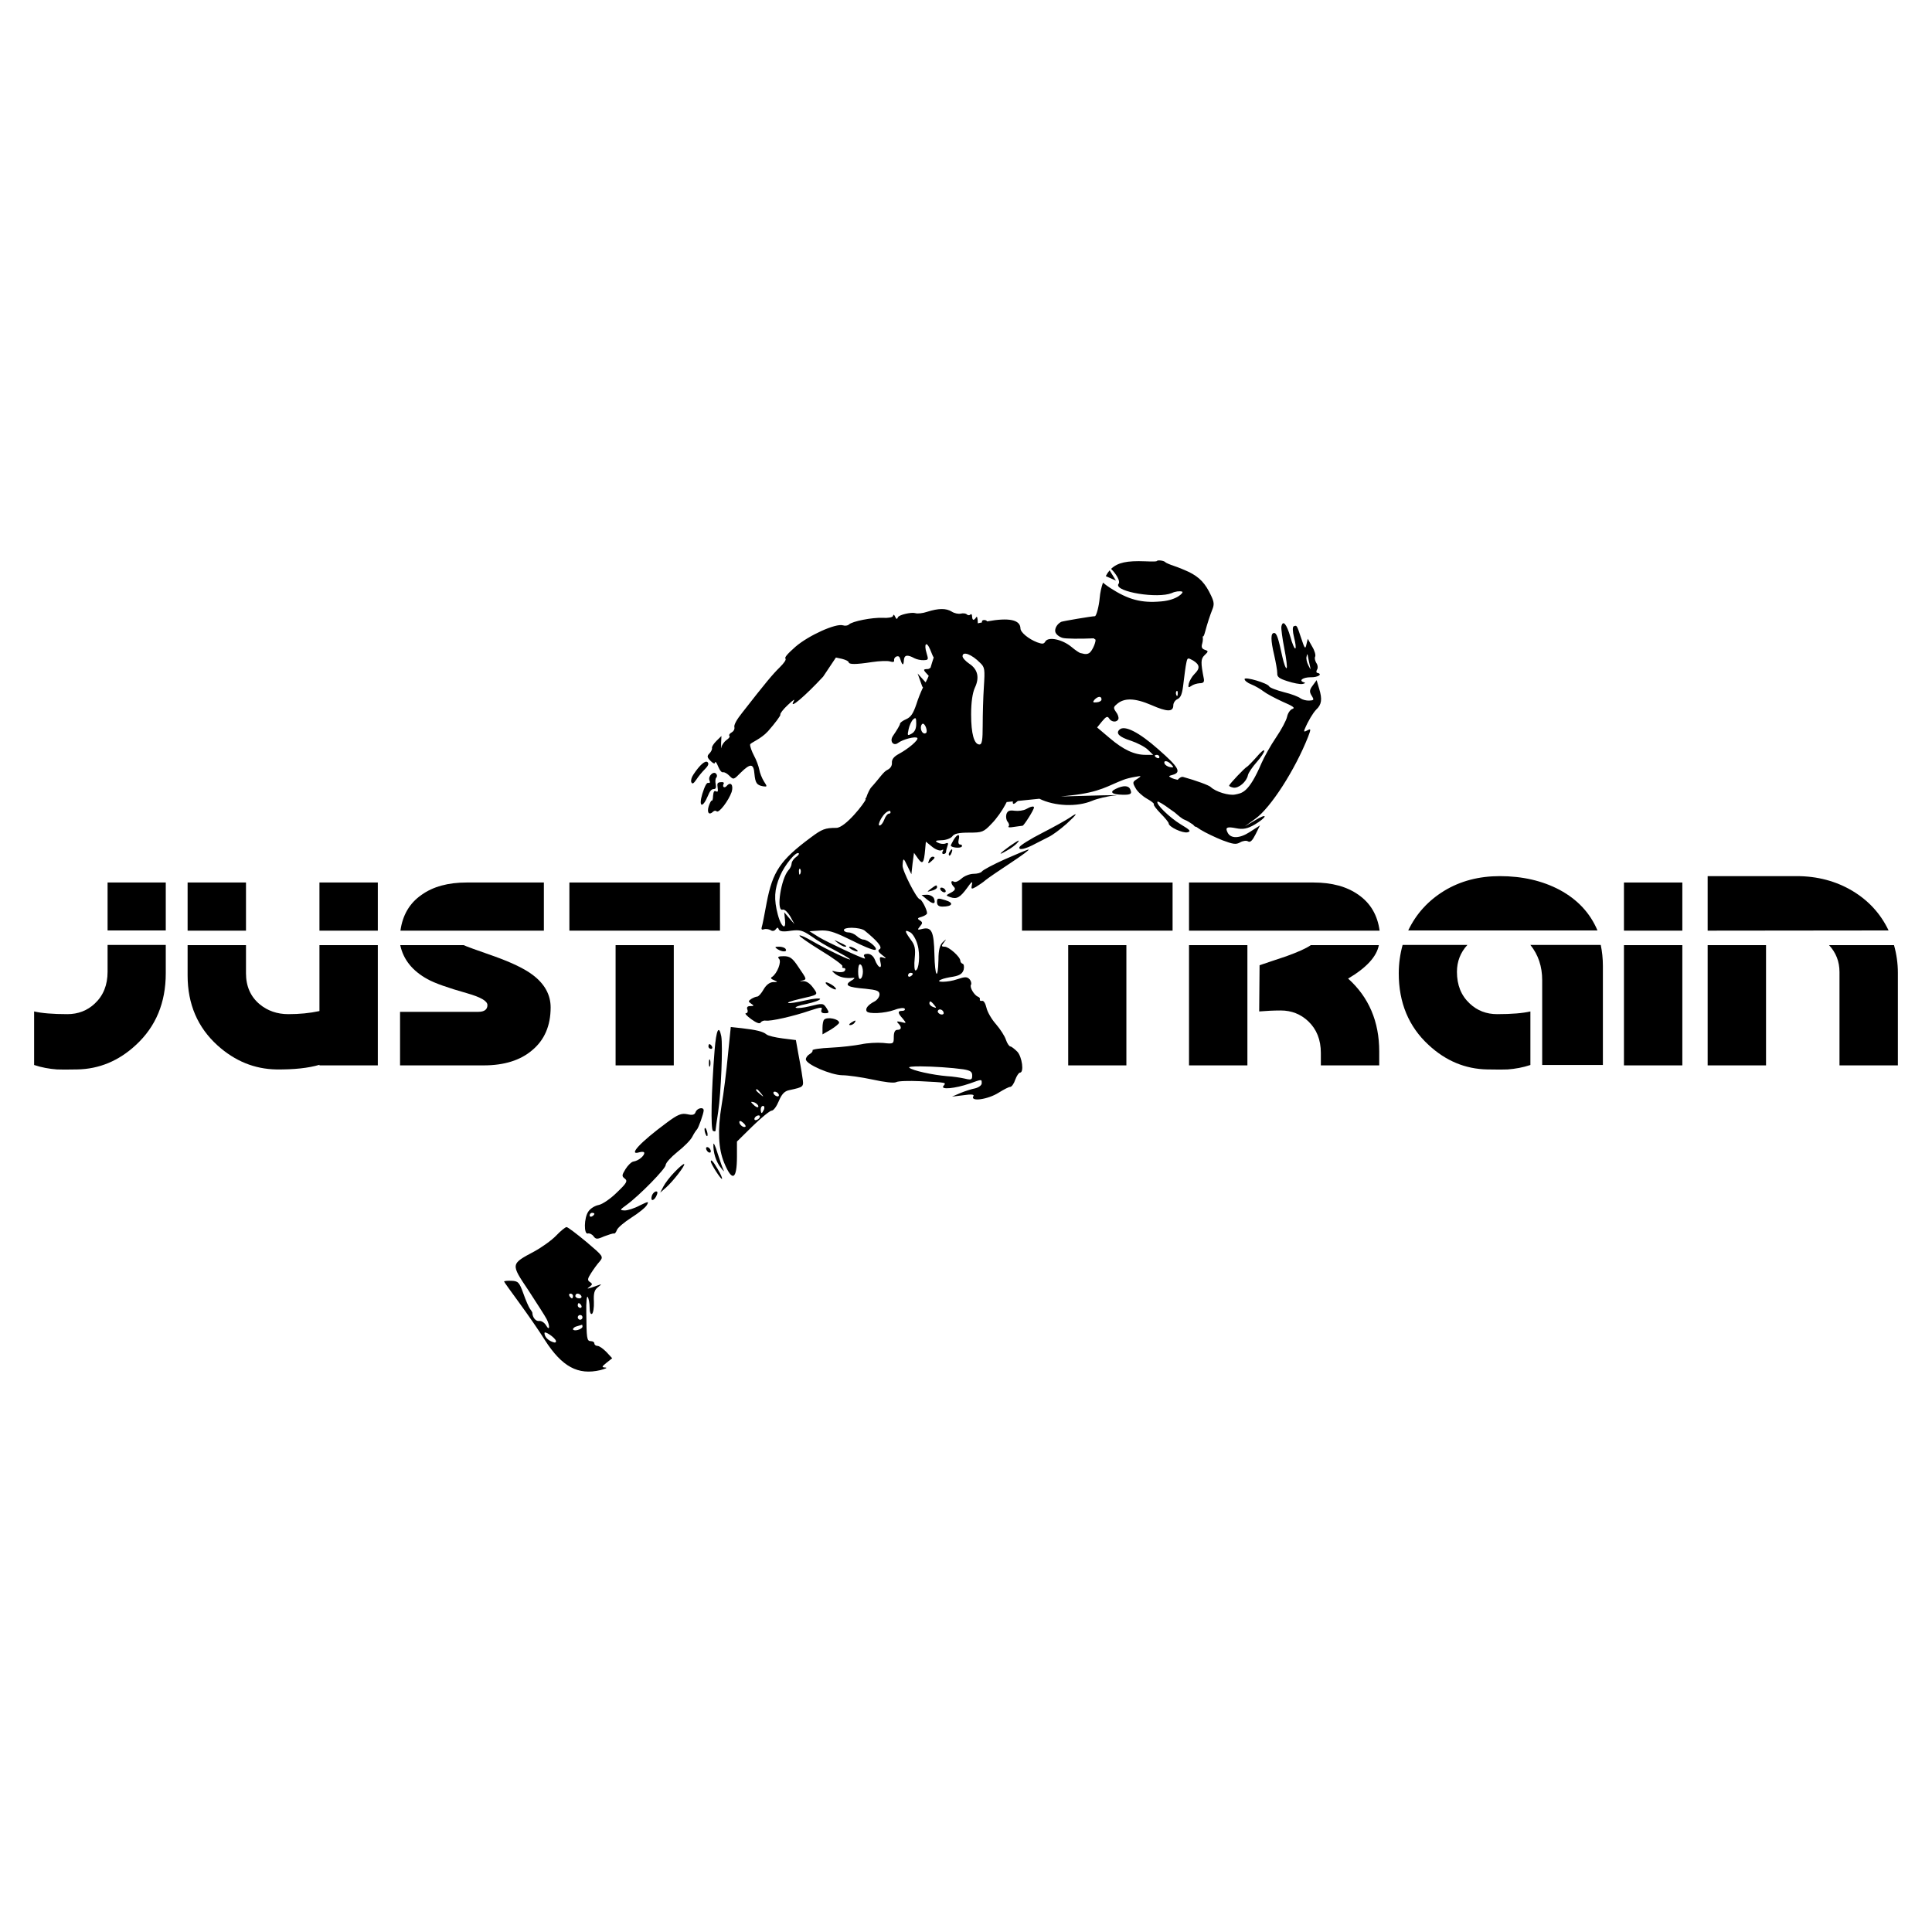
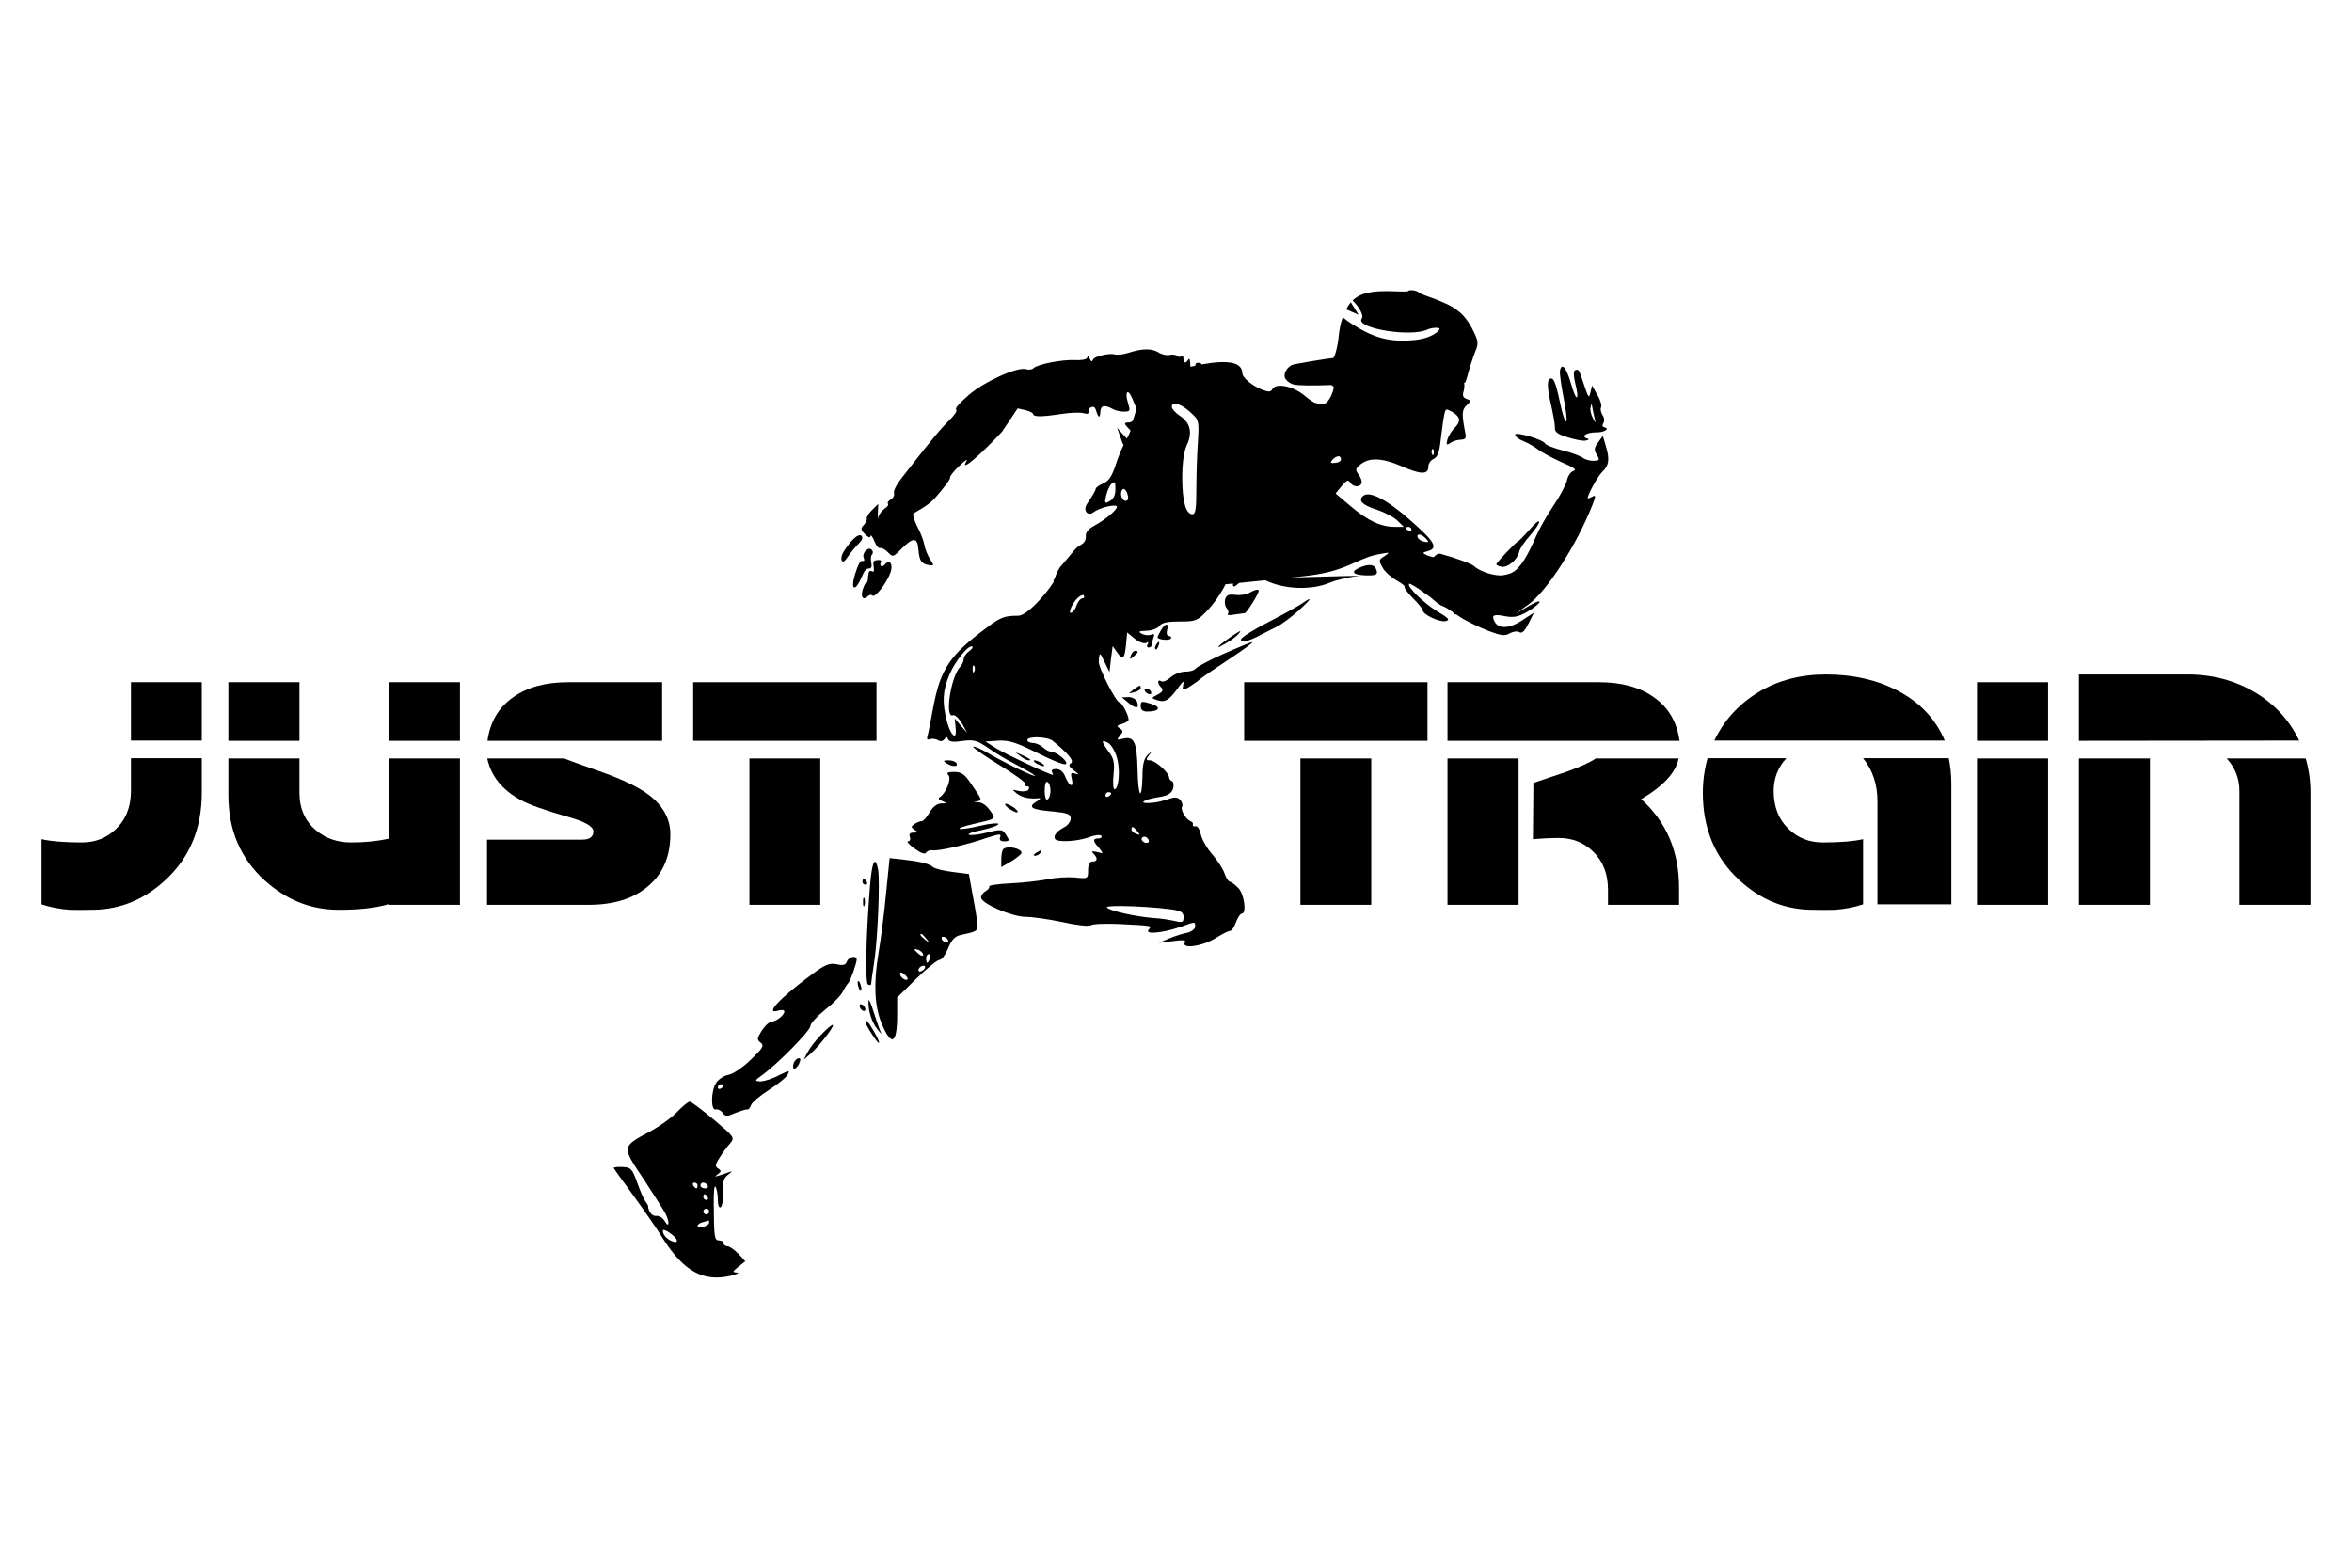
- <svg xmlns="http://www.w3.org/2000/svg" width="100%" height="100%" viewBox="0 0 288 288" version="1.1" xml:space="preserve" style="fill-rule:evenodd;clip-rule:evenodd;stroke-linejoin:round;stroke-miterlimit:2;">
+ <svg xmlns="http://www.w3.org/2000/svg" width="100%" height="100%" viewBox="0 48 288 192" version="1.1" xml:space="preserve" style="fill-rule:evenodd;clip-rule:evenodd;stroke-linejoin:round;stroke-miterlimit:2;">
  <g>
    <g transform="matrix(1,0,0,1,-2.07629,-1.48472)">
      <path d="M84.976,185.68C84.339,186.353 82.851,187.415 81.753,188.018C78.175,189.93 78.175,189.86 80.867,193.862C82.107,195.775 83.347,197.688 83.559,198.113C84.091,199.14 84.02,199.99 83.488,199.069C83.24,198.644 82.78,198.361 82.461,198.396C81.965,198.503 81.434,197.865 81.434,197.157C81.399,197.05 81.257,196.802 81.08,196.59C80.903,196.342 80.442,195.315 80.088,194.287C79.486,192.622 79.309,192.445 78.317,192.41C77.715,192.375 77.219,192.445 77.219,192.516C77.219,192.587 78.246,194.004 79.486,195.704C80.725,197.405 82.461,199.884 83.311,201.266C85.862,205.233 88.235,206.508 91.565,205.729C92.344,205.516 92.698,205.375 92.309,205.339C91.742,205.304 91.742,205.233 92.486,204.631L93.336,203.958L92.486,203.037C91.99,202.541 91.423,202.116 91.14,202.116C90.892,202.116 90.679,201.939 90.679,201.762C90.679,201.549 90.431,201.407 90.148,201.407C89.546,201.407 89.51,201.018 89.475,197.121C89.439,195.598 89.546,194.571 89.687,194.819C89.829,195.031 89.971,195.74 89.971,196.377C89.971,197.05 90.112,197.475 90.325,197.334C90.502,197.227 90.644,196.413 90.608,195.527C90.538,194.287 90.679,193.756 91.211,193.366C91.777,192.906 91.813,192.87 91.317,193.048C89.546,193.685 89.404,193.685 89.971,193.296C90.396,192.977 90.431,192.87 90.006,192.587C89.617,192.339 89.652,192.091 90.183,191.276C90.538,190.71 91.104,189.93 91.459,189.541C92.061,188.797 92.025,188.761 89.475,186.601C88.023,185.396 86.712,184.404 86.535,184.404C86.358,184.404 85.649,184.971 84.976,185.68ZM84.941,201.336C85.012,201.62 84.834,201.691 84.409,201.514C83.736,201.266 83.24,200.734 83.24,200.203C83.24,199.813 84.764,200.841 84.941,201.336ZM88.908,199.247C88.908,199.424 88.589,199.636 88.2,199.742C87.81,199.849 87.491,199.778 87.491,199.636C87.491,199.459 87.775,199.247 88.129,199.176C88.448,199.069 88.766,198.999 88.837,198.963C88.873,198.963 88.908,199.069 88.908,199.247ZM88.908,197.865C88.908,198.042 88.766,198.219 88.554,198.219C88.377,198.219 88.2,198.042 88.2,197.865C88.2,197.652 88.377,197.511 88.554,197.511C88.766,197.511 88.908,197.652 88.908,197.865ZM88.731,196.094C88.837,196.271 88.766,196.448 88.589,196.448C88.377,196.448 88.2,196.271 88.2,196.094C88.2,195.881 88.27,195.74 88.341,195.74C88.448,195.74 88.625,195.881 88.731,196.094ZM87.491,194.677C87.491,194.854 87.42,195.031 87.349,195.031C87.243,195.031 87.066,194.854 86.96,194.677C86.854,194.464 86.924,194.323 87.102,194.323C87.314,194.323 87.491,194.464 87.491,194.677ZM88.731,194.677C88.837,194.854 88.696,195.031 88.412,195.031C88.093,195.031 87.845,194.854 87.845,194.677C87.845,194.464 87.987,194.323 88.164,194.323C88.377,194.323 88.625,194.464 88.731,194.677ZM105.769,167.26C105.628,167.685 105.273,167.756 104.529,167.579C103.644,167.402 103.113,167.614 101.448,168.854C97.516,171.759 95.603,173.813 97.41,173.246C97.799,173.14 98.118,173.175 98.118,173.353C98.118,173.813 97.232,174.522 96.524,174.628C96.205,174.663 95.674,175.195 95.32,175.761C94.753,176.682 94.753,176.824 95.213,177.178C95.674,177.532 95.497,177.851 94.044,179.233C93.123,180.154 91.884,181.004 91.317,181.11C90.75,181.216 90.077,181.641 89.794,182.067C89.121,182.988 89.085,185.573 89.723,185.361C89.935,185.29 90.325,185.467 90.538,185.751C90.892,186.246 91.104,186.246 92.132,185.786C92.805,185.538 93.442,185.325 93.584,185.361C93.726,185.432 93.903,185.184 94.044,184.83C94.151,184.511 95.142,183.661 96.205,182.988C97.268,182.315 98.33,181.464 98.508,181.11C98.826,180.543 98.756,180.543 97.445,181.181C96.666,181.606 95.638,181.925 95.213,181.925C94.434,181.889 94.434,181.854 95.461,181.11C97.445,179.658 101.306,175.69 101.306,175.159C101.306,174.84 102.085,173.99 103.042,173.211C103.998,172.467 105.025,171.44 105.273,170.944C105.521,170.448 105.84,169.987 105.946,169.881C106.194,169.669 106.974,167.437 106.974,167.012C106.974,166.445 105.982,166.658 105.769,167.26ZM90.679,182.421C90.679,182.527 90.538,182.704 90.325,182.81C90.148,182.917 89.971,182.846 89.971,182.669C89.971,182.456 90.148,182.279 90.325,182.279C90.538,182.279 90.679,182.35 90.679,182.421ZM99.287,179.622C98.968,180.508 99.429,180.65 99.889,179.835C100.137,179.304 100.137,179.091 99.889,179.091C99.677,179.091 99.429,179.339 99.287,179.622ZM102.652,176.186C101.944,176.895 101.2,177.887 100.952,178.383L100.491,179.268L101.306,178.56C102.404,177.603 104.246,175.195 104.069,175.017C103.998,174.911 103.36,175.443 102.652,176.186ZM108.036,174.628C108.036,174.982 109.559,177.355 109.701,177.214C109.772,177.107 109.489,176.47 109.064,175.761C108.391,174.592 108.036,174.238 108.036,174.628ZM110.587,158.758C110.374,161.096 109.949,164.497 109.63,166.339C109.028,169.952 109.17,172.75 110.02,174.805C111.224,177.71 111.933,177.391 111.933,173.849L111.933,171.652L114.271,169.35C115.581,168.075 116.856,167.047 117.104,167.047C117.388,167.047 117.848,166.41 118.167,165.63C118.592,164.603 119.017,164.143 119.69,164.001C121.957,163.505 121.922,163.541 121.674,161.982C121.568,161.167 121.284,159.609 121.072,158.511L120.718,156.527L118.734,156.279C117.636,156.137 116.573,155.889 116.325,155.677C115.829,155.252 114.802,155.004 112.641,154.756L111.012,154.579L110.587,158.758ZM108.426,172.042C108.355,173.211 108.816,174.699 109.524,175.549C109.914,176.045 110.091,176.222 109.949,175.938C109.807,175.69 109.418,174.557 109.064,173.459C108.745,172.361 108.426,171.723 108.426,172.042ZM107.328,172.68C107.328,172.857 107.505,173.14 107.682,173.246C107.895,173.353 108.036,173.317 108.036,173.105C108.036,172.928 107.895,172.644 107.682,172.538C107.505,172.432 107.328,172.467 107.328,172.68ZM107.115,170.023C107.151,170.306 107.292,170.66 107.399,170.802C107.54,170.908 107.576,170.767 107.54,170.448C107.505,170.165 107.363,169.81 107.257,169.669C107.115,169.562 107.08,169.704 107.115,170.023ZM108.603,158.015C108.107,164.249 108.001,169.81 108.355,170.058C108.568,170.165 108.745,170.165 108.745,169.987C108.745,169.846 108.922,168.571 109.134,167.224C109.559,164.32 109.843,157.377 109.595,155.96C109.241,154.189 108.851,154.968 108.603,158.015ZM113.208,169.421C112.96,169.669 112.287,169.173 112.287,168.748C112.287,168.535 112.5,168.535 112.818,168.819C113.137,169.066 113.279,169.35 113.208,169.421ZM115.298,168.11C115.192,168.287 114.908,168.464 114.731,168.464C114.519,168.464 114.483,168.287 114.589,168.11C114.696,167.898 114.979,167.756 115.156,167.756C115.369,167.756 115.404,167.898 115.298,168.11ZM115.971,166.87C115.829,167.154 115.688,167.402 115.617,167.402C115.546,167.402 115.475,167.154 115.475,166.87C115.475,166.587 115.617,166.339 115.829,166.339C116.006,166.339 116.077,166.587 115.971,166.87ZM115.121,166.41C115.121,166.622 114.908,166.587 114.589,166.339C114.306,166.091 114.058,165.843 114.058,165.772C114.058,165.701 114.306,165.737 114.589,165.843C114.873,165.985 115.121,166.233 115.121,166.41ZM167.701,86.285C168.703,85.339 170.05,85.052 172.797,85.158C174.01,85.208 174.482,85.198 174.532,85.108C174.652,84.928 175.595,85.058 175.776,85.279C175.866,85.389 176.458,85.64 177.089,85.85C177.721,86.061 178.704,86.462 179.276,86.733C180.891,87.525 181.763,88.448 182.616,90.283C183.077,91.256 183.097,91.627 182.766,92.42C182.495,93.082 181.994,94.606 181.753,95.549C181.663,95.91 181.543,96.251 181.492,96.311C181.476,96.332 181.43,96.351 181.357,96.369C181.41,96.673 181.395,97.025 181.296,97.389C181.124,97.945 181.227,98.193 181.675,98.348C182.228,98.534 182.228,98.596 181.641,99.152C181.055,99.709 181.055,100.236 181.538,102.712C181.607,103.177 181.434,103.332 180.916,103.332C180.502,103.362 179.949,103.517 179.673,103.733C179.225,104.044 179.155,103.982 179.294,103.362C179.398,102.961 179.777,102.31 180.122,101.969C180.985,101.134 180.951,100.577 179.949,99.957C179.121,99.493 179.086,99.493 178.914,100.329C178.81,100.793 178.637,102.125 178.5,103.27C178.327,104.88 178.119,105.436 177.637,105.684C177.256,105.838 176.98,106.273 176.98,106.612C176.98,107.634 176.083,107.634 173.7,106.582C171.249,105.529 169.627,105.467 168.521,106.488C168.038,106.891 168.038,107.046 168.452,107.634C168.729,107.975 168.867,108.469 168.797,108.655C168.591,109.213 167.762,109.151 167.417,108.593C167.175,108.191 166.968,108.284 166.347,109.028L165.622,109.925L167.487,111.503C169.558,113.268 171.18,114.011 172.872,114.011L173.977,114.011L173.183,113.237C172.734,112.804 171.594,112.216 170.662,111.906C168.901,111.348 168.35,110.792 168.97,110.235C169.73,109.553 171.871,110.636 174.771,113.206C177.774,115.837 178.223,116.611 176.911,116.982C176.221,117.169 176.221,117.199 176.773,117.478C176.918,117.556 177.227,117.644 177.628,117.73C177.883,117.447 178.167,117.235 178.458,117.309C180.378,117.837 182.297,118.543 182.563,118.81C183.308,119.529 185.289,120.105 186.177,119.928C187.182,119.704 188.19,119.776 190.136,115.226C190.534,114.311 191.478,112.617 192.286,111.429C193.094,110.241 193.834,108.861 193.943,108.315C194.047,107.802 194.402,107.27 194.744,107.161C195.202,107.004 194.793,106.744 193.256,106.079C192.149,105.572 190.865,104.888 190.435,104.552C190.005,104.217 189.179,103.731 188.618,103.511C188.024,103.285 187.567,102.909 187.608,102.704C187.683,102.328 191.038,103.323 191.263,103.795C191.331,103.986 192.321,104.363 193.435,104.658C194.555,104.919 195.676,105.358 195.949,105.59C196.229,105.789 196.803,105.94 197.233,105.92C197.951,105.886 197.999,105.825 197.596,105.175C197.248,104.608 197.269,104.327 197.755,103.679L198.344,102.873L198.725,104.158C199.195,105.71 199.105,106.509 198.277,107.267C197.778,107.806 197.093,108.913 196.545,110.224C196.401,110.586 196.504,110.607 196.982,110.348C197.502,110.061 197.516,110.171 197.07,111.325C195.117,116.264 191.496,121.898 189.211,123.535L187.631,124.675L189.163,123.774C189.977,123.263 190.633,123.004 190.592,123.209C190.551,123.414 189.874,123.953 189.108,124.403C188.02,125.037 187.357,125.153 186.333,124.947C184.966,124.672 184.686,124.829 185.068,125.581C185.518,126.524 186.837,126.505 188.348,125.53L189.9,124.527L189.243,125.852C188.77,126.788 188.455,127.115 188.107,126.903C187.889,126.753 187.342,126.82 186.938,127.059C186.337,127.4 185.92,127.352 184.301,126.742C183.249,126.317 181.787,125.632 181.029,125.16C180.826,125.033 180.609,124.885 180.388,124.733C180.293,124.744 180.215,124.722 180.157,124.659C180.076,124.573 179.995,124.487 179.913,124.405C179.466,124.099 179.027,123.819 178.669,123.689C178.266,123.539 177.725,123.059 177.184,122.589C176.943,122.428 176.687,122.248 176.428,122.059C175.53,121.378 174.702,120.914 174.632,120.976C174.287,121.285 176.428,123.359 178.051,124.349C179.5,125.217 179.673,125.403 179.086,125.557C178.362,125.712 176.29,124.752 176.29,124.226C176.29,124.072 175.738,123.39 175.081,122.74C174.426,122.059 173.977,121.471 174.081,121.378C174.184,121.285 173.7,120.914 173.045,120.542C172.388,120.171 171.594,119.459 171.353,118.963C170.87,118.129 170.904,118.035 171.594,117.602C172.285,117.137 172.285,117.106 171.284,117.291C170.697,117.385 169.937,117.57 169.558,117.726C167.314,118.561 166.105,119.595 161.651,120.059C161.534,120.07 161.016,120.126 160.192,120.215C165.374,120.061 169.111,119.968 168.432,120.042C167.227,120.148 165.633,120.538 164.89,120.856C162.631,121.809 159.283,121.672 157.017,120.551C156.045,120.652 154.96,120.763 153.801,120.879C153.204,121.429 153.001,121.457 153.062,120.953L152.141,121.043C152.07,121.173 151.998,121.312 151.925,121.459C151.5,122.273 150.614,123.548 149.906,124.257C148.701,125.532 148.489,125.603 146.541,125.603C145.017,125.603 144.309,125.745 144.026,126.17C143.813,126.453 143.069,126.736 142.432,126.736C141.511,126.772 141.404,126.843 141.865,127.091C142.184,127.268 142.68,127.339 142.998,127.232C143.388,127.055 143.494,127.162 143.317,127.587C143.211,127.87 143.105,128.295 143.105,128.472C143.105,128.649 142.928,128.791 142.715,128.791C142.538,128.791 142.467,128.614 142.609,128.366C142.75,128.118 142.715,128.083 142.432,128.224C142.219,128.366 141.581,128.153 141.05,127.728L140.094,126.949L139.987,128.118C139.81,130.172 139.598,130.42 138.925,129.464L138.323,128.614L138.11,130.208L137.933,131.802L137.331,130.562C136.764,129.322 136.693,129.322 136.622,130.491C136.551,131.235 138.748,135.521 139.173,135.521C139.456,135.521 140.271,137.08 140.271,137.611C140.271,137.788 139.917,138.001 139.492,138.143C138.818,138.32 138.783,138.426 139.173,138.674C139.633,138.957 139.633,139.099 139.208,139.595C138.783,140.091 138.818,140.162 139.598,139.949C140.944,139.63 141.298,140.339 141.369,143.775C141.44,147.14 141.9,147.742 141.971,144.519C141.971,143.066 142.184,142.358 142.609,141.933C143.211,141.401 143.211,141.401 142.786,141.968C142.361,142.5 142.396,142.606 142.892,142.606C143.53,142.606 145.23,144.129 145.23,144.696C145.23,144.873 145.372,145.085 145.584,145.156C145.761,145.192 145.832,145.617 145.726,146.042C145.549,146.609 145.159,146.892 144.203,147.069C143.494,147.175 142.68,147.352 142.396,147.494C141.227,147.955 143.388,147.955 144.769,147.459C145.938,147.069 146.222,147.069 146.611,147.459C146.824,147.707 146.93,148.096 146.824,148.273C146.576,148.663 147.32,149.867 147.887,150.08C148.099,150.151 148.205,150.328 148.135,150.505C148.099,150.647 148.241,150.718 148.489,150.682C148.701,150.611 148.985,151.072 149.126,151.709C149.268,152.347 149.906,153.445 150.543,154.154C151.181,154.897 151.854,155.925 152.031,156.491C152.208,157.023 152.527,157.483 152.704,157.483C152.846,157.483 153.306,157.838 153.731,158.263C154.44,159.042 154.759,161.38 154.121,161.38C153.944,161.38 153.625,161.876 153.413,162.442C153.235,163.009 152.881,163.505 152.669,163.505C152.456,163.505 151.712,163.895 150.968,164.355C149.374,165.383 146.647,165.772 147.178,164.887C147.355,164.639 146.895,164.568 145.726,164.745L143.99,164.957L145.23,164.426C145.903,164.143 146.895,163.824 147.462,163.718C147.993,163.576 148.418,163.257 148.418,162.974C148.418,162.336 148.489,162.336 146.611,163.009C144.451,163.753 142.219,163.966 142.715,163.363C143.14,162.832 143.317,162.868 139.208,162.655C137.579,162.584 135.985,162.62 135.666,162.797C135.347,162.974 133.895,162.797 132.124,162.407C130.459,162.053 128.44,161.769 127.625,161.769C125.925,161.734 122.205,160.14 122.205,159.396C122.205,159.148 122.453,158.794 122.772,158.617C123.091,158.44 123.268,158.192 123.197,158.05C123.162,157.908 124.366,157.731 125.925,157.66C127.483,157.59 129.502,157.342 130.423,157.164C131.38,156.952 132.832,156.881 133.718,156.952C135.276,157.129 135.312,157.094 135.312,156.066C135.312,155.358 135.489,155.004 135.843,155.004C136.481,155.004 136.516,154.579 135.985,154.047C135.666,153.728 135.772,153.693 136.41,153.835C137.224,154.047 137.224,154.047 136.658,153.339C135.878,152.489 135.843,152.17 136.587,152.17C136.87,152.17 137.047,152.028 136.941,151.851C136.835,151.674 136.126,151.745 135.418,152.028C133.93,152.56 131.557,152.666 131.273,152.241C131.026,151.851 131.451,151.284 132.407,150.788C132.832,150.576 133.186,150.08 133.186,149.726C133.186,149.194 132.797,149.053 131.096,148.876C128.404,148.663 127.873,148.344 128.971,147.671C129.432,147.423 129.573,147.211 129.29,147.246C128.085,147.352 127.271,147.175 126.598,146.679C125.96,146.148 125.96,146.148 126.846,146.361C127.377,146.467 127.908,146.396 128.015,146.183C128.156,145.971 128.085,145.794 127.873,145.794C127.66,145.794 127.554,145.688 127.66,145.51C127.731,145.369 126.314,144.306 124.437,143.173C122.595,142.039 121.178,141.047 121.249,140.941C121.355,140.835 122.205,141.224 123.126,141.756C125.181,142.96 129.254,144.908 128.758,144.448C128.581,144.271 127.519,143.668 126.456,143.102C125.393,142.57 123.835,141.649 123.02,141.047C121.709,140.162 121.32,140.055 119.938,140.232C118.84,140.41 118.309,140.339 118.167,140.02C118.061,139.701 117.955,139.701 117.707,140.02C117.53,140.268 117.211,140.339 116.927,140.126C116.644,139.985 116.219,139.914 115.936,140.02C115.652,140.126 115.546,140.02 115.617,139.737C115.723,139.453 116.042,137.788 116.361,136.053C117.246,131.412 118.38,129.712 122.914,126.347C124.614,125.072 125.075,124.895 126.739,124.895C128.085,124.895 130.997,121.145 131.128,120.64C131.027,120.635 131.056,120.555 131.207,120.37C131.428,119.681 131.781,119.048 131.908,118.901C133.185,117.508 133.755,116.519 134.376,116.24C134.825,116.022 135.067,115.621 135.032,115.187C134.998,114.692 135.308,114.289 136.034,113.887C137.483,113.113 139.003,111.813 138.83,111.503C138.588,111.194 136.655,111.689 135.93,112.246C135.274,112.742 134.618,111.999 135.204,111.163C135.757,110.358 136.241,109.553 136.241,109.367C136.241,109.213 136.655,108.904 137.173,108.687C137.863,108.377 138.209,107.851 138.692,106.427C138.919,105.681 139.311,104.704 139.668,103.955C139.608,103.907 139.561,103.836 139.526,103.742L138.865,101.879L140.057,103.206C140.257,102.843 140.416,102.497 140.516,102.229C139.609,101.27 139.635,101.249 140.39,101.215C140.521,101.207 140.659,101.132 140.793,101.011C140.905,100.617 141.067,100.087 141.262,99.495C141.159,99.358 141.003,98.989 140.75,98.347C140.169,96.949 139.769,97.469 140.201,98.845C140.49,99.818 140.489,99.86 139.771,99.897C139.328,99.915 138.738,99.784 138.401,99.612C137.308,99.013 136.864,99.115 136.816,99.917C136.767,100.761 136.577,100.696 136.289,99.765C136.165,99.342 136.018,99.235 135.68,99.359C135.447,99.463 135.318,99.716 135.359,99.927C135.42,100.16 135.188,100.221 134.766,100.091C134.387,99.962 133.184,100.016 132.085,100.177C129.57,100.559 128.641,100.552 128.58,100.192C128.539,100.023 128.097,99.83 127.592,99.699L126.685,99.502L124.775,102.358C122.05,105.292 119.671,107.301 120.356,106.082C120.634,105.598 120.4,105.744 119.507,106.582C118.827,107.21 118.337,107.861 118.399,108.009C118.482,108.136 117.629,109.27 116.564,110.486C115.457,111.702 113.918,112.203 113.895,112.477C113.871,112.751 114.14,113.492 114.473,114.128C114.806,114.722 115.158,115.674 115.26,116.203C115.34,116.71 115.672,117.515 115.964,117.982C116.465,118.745 116.464,118.788 115.832,118.698C114.862,118.522 114.674,118.204 114.537,116.831C114.422,115.268 113.937,115.243 112.49,116.667C111.448,117.736 111.406,117.736 110.819,117.14C110.484,116.8 110.085,116.565 109.873,116.605C109.662,116.646 109.431,116.412 109.224,115.946C108.85,115.056 108.704,114.907 108.638,115.224C108.595,115.392 108.3,115.221 107.965,114.881C107.483,114.391 107.443,114.18 107.826,113.803C108.081,113.552 108.253,113.173 108.212,113.004C108.15,112.813 108.47,112.33 108.874,111.932L109.619,111.199L109.568,112.338C109.563,112.972 109.582,113.204 109.627,112.867C109.693,112.508 110.034,112.046 110.374,111.796C110.735,111.566 110.927,111.293 110.801,111.166C110.696,111.059 110.846,110.828 111.143,110.662C111.461,110.474 111.611,110.158 111.55,109.884C111.447,109.566 111.896,108.746 112.706,107.739C116.224,103.227 117.246,102.01 118.289,100.984C118.969,100.313 119.311,99.809 119.164,99.66C118.997,99.49 119.465,98.945 120.677,97.877C122.632,96.203 126.657,94.376 127.731,94.701C128.047,94.809 128.448,94.749 128.618,94.581C129.108,94.099 132.089,93.51 133.671,93.585C134.473,93.633 135.15,93.512 135.194,93.301C135.259,93.027 135.364,93.091 135.509,93.409C135.696,93.812 135.802,93.833 135.931,93.497C136.103,93.118 137.964,92.71 138.511,92.883C138.827,92.991 139.63,92.913 140.286,92.685C141.979,92.149 143.098,92.137 143.939,92.65C144.317,92.906 144.949,93.037 145.287,92.956C145.668,92.874 146.048,92.919 146.194,93.068C146.341,93.217 146.573,93.24 146.701,93.114C146.871,92.947 146.975,93.053 146.994,93.454C147.032,94.003 147.264,94.026 147.627,93.459C147.733,93.312 147.815,93.693 147.832,94.263C147.834,94.312 147.836,94.359 147.838,94.404C148.052,94.354 148.261,94.308 148.465,94.265C148.404,94.034 148.532,93.909 148.784,93.911C149.013,93.913 149.155,93.991 149.225,94.115C152.479,93.518 154.164,93.866 154.193,95.159C154.193,95.747 155.403,96.738 156.68,97.234C157.474,97.512 157.681,97.512 157.922,97.078C158.406,96.366 160.442,96.8 161.789,97.914C162.411,98.441 163.033,98.843 163.17,98.843C163.343,98.843 163.941,99.152 164.424,98.843C164.976,98.502 165.553,96.893 165.345,96.8C165.241,96.758 165.167,96.705 165.125,96.64C163.131,96.728 160.924,96.713 160.471,96.572C159.929,96.411 159.468,96.02 159.387,95.659C159.277,95.158 159.668,94.496 160.26,94.185C160.471,94.075 164.843,93.342 165.285,93.342C165.505,93.342 165.897,91.868 166.007,90.604C166.076,89.818 166.25,89.032 166.495,88.335C166.782,88.581 167.139,88.849 167.563,89.123C170.246,90.865 172.204,91.403 175.135,91.139L175.197,91.134C177.592,90.932 178.586,89.773 178.305,89.681C177.937,89.561 177.25,89.642 176.763,89.889C174.633,90.752 168.423,89.722 168.757,88.621L168.762,88.608C168.777,88.563 168.804,88.518 168.843,88.472C168.858,88.45 168.87,88.424 168.879,88.395L168.884,88.378C168.97,88.035 168.622,87.33 168.023,86.627L167.701,86.285ZM118.132,164.568C118.238,164.745 118.203,164.922 117.99,164.922C117.813,164.922 117.53,164.745 117.423,164.568C117.317,164.355 117.352,164.214 117.565,164.214C117.742,164.214 118.025,164.355 118.132,164.568ZM115.51,164.462C115.971,165.028 115.936,165.064 115.404,164.603C114.802,164.143 114.625,163.859 114.908,163.859C114.979,163.859 115.262,164.143 115.51,164.462ZM139.22,160.447C138.16,160.445 137.481,160.503 137.614,160.636C138.039,161.061 141.121,161.734 143.282,161.911C144.061,161.947 145.23,162.124 145.868,162.265C146.209,162.351 146.449,162.398 146.618,162.398L146.64,162.398C146.943,162.389 147.001,162.213 147.001,161.805C147.001,161.238 146.718,161.061 145.69,160.884C143.856,160.625 141.126,160.458 139.354,160.447L139.22,160.447ZM107.753,159.963C107.753,160.459 107.824,160.636 107.93,160.388C108.001,160.175 108.001,159.75 107.93,159.502C107.824,159.29 107.753,159.467 107.753,159.963ZM107.682,157.483C107.682,157.66 107.859,157.838 108.072,157.838C108.249,157.838 108.32,157.66 108.213,157.483C108.107,157.271 107.93,157.129 107.824,157.129C107.753,157.129 107.682,157.271 107.682,157.483ZM124.933,153.481C124.791,153.587 124.685,154.154 124.685,154.685L124.685,155.677L125.925,154.968C126.598,154.543 127.164,154.083 127.164,153.941C127.164,153.374 125.393,153.02 124.933,153.481ZM128.936,153.941C128.617,154.154 128.581,154.295 128.829,154.295C129.042,154.295 129.361,154.118 129.467,153.941C129.75,153.516 129.609,153.516 128.936,153.941ZM118.203,144.412C118.628,144.837 117.919,146.609 117.175,147.104C116.892,147.246 116.998,147.423 117.459,147.6C118.061,147.848 118.061,147.884 117.317,147.884C116.786,147.919 116.29,148.309 115.9,148.982C115.581,149.549 115.156,150.045 114.944,150.045C114.767,150.045 114.341,150.222 114.058,150.399C113.598,150.718 113.598,150.788 114.058,151.107C114.519,151.391 114.483,151.461 113.916,151.461C113.491,151.461 113.35,151.639 113.491,151.993C113.598,152.276 113.491,152.524 113.279,152.524C113.031,152.524 113.385,152.914 114.058,153.41C114.837,153.976 115.333,154.154 115.475,153.906C115.617,153.693 115.936,153.587 116.219,153.622C116.892,153.764 120.47,152.949 122.807,152.134C124.437,151.603 124.72,151.568 124.543,151.993C124.402,152.347 124.579,152.524 125.039,152.524C125.677,152.524 125.712,152.418 125.322,151.816C124.791,151.001 124.756,151.001 122.737,151.497C121.887,151.709 120.966,151.816 120.718,151.709C120.47,151.639 121.178,151.355 122.312,151.143C123.41,150.895 124.331,150.576 124.331,150.399C124.331,150.257 123.339,150.328 122.134,150.611C120.93,150.895 119.797,151.072 119.584,151.001C119.372,150.93 120.08,150.682 121.143,150.434C124.189,149.726 124.083,149.832 123.268,148.698C122.772,148.025 122.241,147.707 121.745,147.742C121.284,147.778 121.213,147.742 121.603,147.671C122.382,147.459 122.382,147.53 121.107,145.652C120.222,144.306 119.832,144.023 118.911,144.023C118.132,144.023 117.919,144.129 118.203,144.412ZM142.192,151.959C142.075,151.96 141.967,152.013 141.9,152.134C141.794,152.312 141.936,152.524 142.219,152.666C142.308,152.699 142.393,152.715 142.468,152.716L142.49,152.715C142.644,152.711 142.75,152.64 142.75,152.524C142.75,152.215 142.463,151.969 142.209,151.96L142.192,151.959ZM140.753,150.773C140.666,150.771 140.625,150.87 140.625,151.072C140.625,151.249 140.873,151.497 141.192,151.603C141.362,151.664 141.478,151.7 141.541,151.702L141.557,151.702C141.655,151.694 141.577,151.572 141.333,151.284C141.062,150.955 140.876,150.785 140.763,150.773L140.753,150.773ZM125.535,148.451C125.925,148.734 126.421,148.982 126.598,148.982C126.81,148.982 126.669,148.734 126.314,148.451C125.925,148.167 125.429,147.919 125.252,147.919C125.039,147.919 125.181,148.167 125.535,148.451ZM134.78,147.494C134.674,147.6 134.391,147.494 134.143,147.246C133.824,146.892 133.859,146.857 134.355,147.069C134.709,147.175 134.887,147.388 134.78,147.494ZM130.276,145.236C130.107,145.233 129.998,145.643 129.998,146.325C129.998,147.007 130.107,147.418 130.276,147.415L130.285,147.414C130.307,147.412 130.329,147.403 130.353,147.388C130.565,147.282 130.707,146.786 130.707,146.325C130.707,145.865 130.565,145.369 130.353,145.262C130.329,145.247 130.307,145.238 130.285,145.236L130.276,145.236ZM137.791,146.502C137.614,146.502 137.437,146.679 137.437,146.892C137.437,147.014 137.521,147.085 137.631,147.084L137.646,147.083C137.692,147.079 137.741,147.064 137.791,147.034C138.004,146.927 138.145,146.75 138.145,146.644C138.145,146.578 138.021,146.511 137.83,146.503L137.791,146.502ZM137.206,140.25C136.979,140.259 137.193,140.666 137.827,141.543C138.464,142.358 138.571,142.889 138.429,144.342C138.323,145.333 138.393,146.148 138.535,146.148L138.548,146.148C139.07,146.112 139.276,143.799 138.854,142.322C138.641,141.508 138.145,140.693 137.791,140.48C137.518,140.333 137.329,140.255 137.222,140.25L137.206,140.25ZM124.63,140.187C124.533,140.188 124.433,140.192 124.331,140.197L122.737,140.303L124.154,141.189C125.322,141.897 130.6,144.377 130.99,144.377L130.996,144.376C131.056,144.366 130.987,144.194 130.884,144.023C130.778,143.81 130.99,143.668 131.415,143.668L131.435,143.669C131.853,143.678 132.269,143.996 132.478,144.519C132.744,145.235 133.081,145.644 133.264,145.643L133.271,145.642C133.399,145.633 133.445,145.413 133.328,144.944C133.198,144.371 133.182,144.162 133.408,144.161L133.423,144.162C133.503,144.164 133.611,144.191 133.753,144.235C133.908,144.291 134.011,144.318 134.06,144.316L134.067,144.316C134.161,144.304 134.004,144.155 133.576,143.846C132.974,143.385 132.868,143.137 133.222,142.96C133.647,142.677 132.832,141.72 130.955,140.197C130.608,139.941 129.799,139.799 129.097,139.788L128.971,139.788C128.367,139.793 127.873,139.902 127.873,140.126C127.873,140.303 128.192,140.48 128.546,140.48C128.936,140.48 129.467,140.728 129.786,141.012C130.069,141.295 130.53,141.543 130.778,141.543C131.486,141.579 132.974,142.818 132.584,143.066C132.568,143.077 132.543,143.084 132.51,143.085L132.49,143.086C132.078,143.086 130.65,142.487 129.077,141.685C126.774,140.549 125.848,140.2 124.747,140.187L124.63,140.187ZM128.779,142.606C128.995,142.617 129.37,142.788 129.644,142.96C129.919,143.132 130.027,143.303 129.84,143.314L129.821,143.314C129.644,143.314 129.219,143.137 128.936,142.96C128.652,142.783 128.581,142.606 128.758,142.606L128.779,142.606ZM117.955,142.96C118.663,143.421 119.478,143.421 119.194,142.96C119.088,142.747 118.628,142.606 118.203,142.606C117.565,142.606 117.53,142.677 117.955,142.96ZM126.513,141.653C126.569,141.66 126.779,141.756 127.164,141.933C128.228,142.413 128.428,142.594 128.053,142.605L128.015,142.606C127.802,142.606 127.342,142.358 126.952,142.039C126.613,141.776 126.454,141.652 126.507,141.653L126.513,141.653ZM120.682,129.287C121.036,129.039 121.249,128.791 121.143,128.685C120.756,128.334 119.047,130.419 118.362,132.043L118.344,132.085C117.494,134.069 117.423,135.557 118.025,137.824C118.316,138.924 118.704,139.574 118.933,139.582L118.942,139.582C119.097,139.575 119.174,139.258 119.088,138.568L118.982,137.47L119.726,138.355L120.505,139.241L119.867,138.072C119.514,137.494 119.103,137.091 118.844,137.073L118.831,137.072C118.809,137.072 118.789,137.074 118.769,137.08C118.729,137.097 118.692,137.105 118.657,137.106L118.646,137.106C117.804,137.088 118.499,132.523 119.584,131.235C119.867,130.952 120.08,130.491 120.08,130.208C120.08,129.99 120.298,129.637 120.567,129.386L120.722,129.26L120.682,129.287ZM134.426,137.717C134.639,137.859 134.497,138.001 134.178,138.001C133.824,138.001 133.541,137.753 133.541,137.399C133.541,137.08 133.647,136.974 133.824,137.151C133.966,137.328 134.249,137.576 134.426,137.717ZM141.756,135.958C141.756,136.419 142.004,136.631 142.571,136.631C144.059,136.631 144.342,136.065 142.996,135.675C141.862,135.321 141.756,135.356 141.756,135.958ZM140.304,135.604C141.225,136.348 141.615,136.277 141.296,135.392C141.154,135.108 140.694,134.86 140.268,134.86L139.454,134.896L140.304,135.604ZM151.852,129.582C150.116,130.362 148.593,131.176 148.451,131.389C148.309,131.601 147.743,131.743 147.211,131.743C146.645,131.743 145.83,132.062 145.405,132.451C144.98,132.841 144.484,133.054 144.271,132.912C143.775,132.629 143.775,133.195 144.271,133.691C144.555,133.975 144.448,134.223 143.846,134.541C143.031,134.966 143.031,134.966 143.704,135.214C144.696,135.569 145.192,135.285 146.255,133.833C146.892,132.912 147.105,132.77 146.963,133.337C146.822,134.045 146.857,134.081 147.566,133.691C147.955,133.443 148.628,133.018 149.018,132.664C149.407,132.345 151.072,131.212 152.737,130.114C154.402,129.015 155.606,128.13 155.394,128.13C155.217,128.13 153.623,128.803 151.852,129.582ZM142.288,134.152C142.394,134.329 142.677,134.506 142.854,134.506C143.067,134.506 143.102,134.329 142.996,134.152C142.89,133.939 142.606,133.798 142.429,133.798C142.217,133.798 142.181,133.939 142.288,134.152ZM140.835,133.975C140.198,134.471 140.198,134.471 140.977,134.258C141.402,134.152 141.756,133.939 141.756,133.762C141.756,133.337 141.65,133.372 140.835,133.975ZM121.287,130.979C121.209,130.982 121.15,131.179 121.178,131.483C121.178,131.721 121.218,131.853 121.272,131.856L121.277,131.856C121.311,131.853 121.351,131.802 121.391,131.696C121.497,131.448 121.461,131.129 121.355,131.023C121.334,130.994 121.312,130.98 121.292,130.979L121.287,130.979ZM140.552,129.759C140.375,130.255 140.41,130.291 140.871,129.901C141.473,129.405 141.544,129.193 141.083,129.193C140.906,129.193 140.658,129.441 140.552,129.759ZM143.636,128.472C143.494,128.685 143.459,128.897 143.565,129.004C143.636,129.11 143.813,128.933 143.919,128.614C144.167,128.012 143.955,127.905 143.636,128.472ZM152.627,127.592C150.998,128.761 150.75,129.115 152.131,128.3C152.804,127.946 153.477,127.415 153.69,127.167C154.221,126.565 153.973,126.671 152.627,127.592ZM125.393,128.118C125.145,128.508 124.897,128.756 124.791,128.649C124.685,128.543 124.791,128.224 125.039,127.905C125.677,127.162 125.854,127.232 125.393,128.118ZM161.483,123.412C161.058,123.695 159.251,124.723 157.445,125.644C155.638,126.565 154.115,127.521 154.044,127.769C153.867,128.3 154.965,128.052 156.453,127.238C156.949,126.99 157.834,126.529 158.401,126.246C159.003,125.962 160.172,125.077 161.058,124.298C162.687,122.81 162.9,122.42 161.483,123.412ZM144.238,126.666C144.026,127.055 143.813,127.445 143.813,127.516C143.813,127.835 145.23,127.976 145.443,127.693C145.549,127.516 145.443,127.374 145.195,127.374C144.982,127.374 144.876,127.091 144.982,126.666C145.23,125.745 144.805,125.745 144.238,126.666ZM141.156,125.957C141.015,126.382 140.838,126.63 140.731,126.559C140.625,126.453 140.66,126.028 140.802,125.603C140.944,125.178 141.121,124.93 141.227,125.001C141.333,125.107 141.298,125.532 141.156,125.957ZM155.042,122.096C154.652,122.309 153.909,122.415 153.342,122.344C152.562,122.238 152.279,122.344 152.102,122.84C151.996,123.23 152.067,123.726 152.279,123.974C152.492,124.221 152.562,124.54 152.421,124.682C152.279,124.824 152.633,124.859 153.2,124.753C153.802,124.682 154.369,124.576 154.511,124.576C154.723,124.54 156.211,122.202 156.211,121.848C156.211,121.6 155.715,121.706 155.042,122.096ZM134.753,122.353C133.821,122.374 132.761,124.54 133.186,124.54C133.399,124.54 133.718,124.151 133.895,123.655C134.072,123.159 134.391,122.769 134.603,122.769C134.816,122.769 134.887,122.592 134.78,122.415C134.77,122.394 134.76,122.373 134.753,122.353ZM188.015,123.65C187.995,123.753 187.824,123.896 187.598,123.957C187.406,124.025 187.249,123.923 187.284,123.752C187.325,123.547 187.53,123.41 187.701,123.445C187.906,123.486 188.029,123.582 188.015,123.65ZM109.054,118.879C109.134,119.428 109.09,119.597 108.817,119.447C108.523,119.318 108.437,119.487 108.369,120.14C108.365,120.605 108.257,120.921 108.173,120.836C108.11,120.772 107.896,121.15 107.724,121.656C107.421,122.624 107.776,123.07 108.372,122.484C108.542,122.316 108.774,122.297 108.9,122.424C109.235,122.765 110.685,120.834 111.139,119.549C111.442,118.538 111.024,117.944 110.428,118.615C110.087,119.035 109.709,118.821 109.944,118.337C110.051,118.148 109.904,118.041 109.524,118.08C109.017,118.119 108.953,118.266 109.054,118.879ZM107.837,117.814C107.962,118.111 107.919,118.237 107.666,118.193C107.413,118.107 107.134,118.674 106.766,119.833C106.182,121.792 106.792,122.028 107.587,120.156C107.889,119.398 108.144,119.104 108.482,119.107C108.777,119.109 108.863,118.899 108.762,118.37C108.68,117.989 108.705,117.546 108.854,117.4C109.003,117.253 108.984,116.978 108.816,116.808C108.397,116.383 107.588,117.221 107.837,117.814ZM170.558,119.15C170.87,119.83 170.627,119.986 169.385,119.954C167.832,119.923 167.417,119.552 168.383,119.088C169.523,118.53 170.317,118.561 170.558,119.15ZM189.392,114.331C188.749,115.055 188.126,115.676 188.003,115.758C187.655,115.901 185.349,118.352 185.301,118.591C185.28,118.693 185.574,118.824 185.916,118.892C186.701,119.05 187.905,118.013 188.098,117.056C188.173,116.681 188.776,115.807 189.419,115.083C190.062,114.359 190.575,113.574 190.541,113.389C190.514,113.171 190.001,113.601 189.392,114.331ZM105.437,116.951C105.16,117.35 105.029,117.856 105.133,118.089C105.278,118.407 105.469,118.303 105.896,117.673C106.195,117.211 106.77,116.518 107.153,116.141C107.664,115.638 107.772,115.323 107.562,115.11C107.227,114.77 106.377,115.523 105.437,116.951ZM175.668,115.31C175.772,115.527 176.117,115.775 176.497,115.837C177.05,115.93 177.084,115.868 176.67,115.435C176.117,114.847 175.495,114.785 175.668,115.31ZM174.218,114.135C174.218,114.227 174.357,114.382 174.563,114.474C174.736,114.568 174.909,114.506 174.909,114.352C174.909,114.165 174.736,114.011 174.563,114.011C174.357,114.011 174.218,114.073 174.218,114.135ZM145.562,99.308C145.562,99.555 146.011,100.05 146.564,100.422C147.841,101.257 148.117,102.496 147.393,104.012C147.047,104.786 146.84,106.149 146.84,107.975C146.84,110.885 147.288,112.463 148.082,112.463C148.462,112.463 148.566,111.844 148.566,109.584C148.566,108.036 148.635,105.436 148.739,103.888C148.911,101.257 148.878,100.948 148.186,100.298C146.943,99.029 145.562,98.502 145.562,99.308ZM137.518,110.203C137.311,111.163 137.346,111.194 137.967,110.853C138.45,110.574 138.658,110.111 138.658,109.367C138.658,108.469 138.588,108.377 138.174,108.748C137.932,108.996 137.621,109.676 137.518,110.203ZM139.348,109.955C139.348,110.574 139.797,111.039 140.142,110.73C140.384,110.482 140.004,109.367 139.658,109.367C139.486,109.367 139.348,109.646 139.348,109.955ZM165.242,105.776C164.931,106.149 164.965,106.241 165.553,106.179C165.967,106.149 166.277,105.963 166.277,105.746C166.277,105.219 165.759,105.251 165.242,105.776ZM177.429,105.096C177.533,105.343 177.637,105.251 177.637,104.91C177.67,104.569 177.568,104.384 177.464,104.507C177.36,104.601 177.325,104.88 177.429,105.096ZM193.09,94.885C193.036,95.159 193.232,96.655 193.531,98.173C193.83,99.69 193.993,101.003 193.869,101.084C193.746,101.166 193.467,100.435 193.243,99.43C192.638,96.607 192.399,95.848 192.01,95.841C191.477,95.84 191.482,96.872 192.02,99.148C192.264,100.228 192.482,101.445 192.475,101.835C192.433,102.395 192.774,102.641 194.011,103.032C194.878,103.313 195.869,103.513 196.238,103.445C196.607,103.377 196.703,103.254 196.498,103.213C195.59,102.959 196.26,102.454 197.435,102.441C198.529,102.484 199.308,101.965 198.454,101.793C198.283,101.759 198.256,101.54 198.414,101.288C198.564,101.069 198.517,100.598 198.292,100.303C198.108,99.982 198.012,99.572 198.122,99.381C198.238,99.155 198.055,98.479 197.68,97.87L197.025,96.707L196.819,97.555C196.668,98.306 196.552,98.176 196.068,96.693C195.38,94.635 195.407,94.676 194.949,94.833C194.724,94.894 194.757,95.611 194.975,96.473C195.193,97.334 195.294,98.065 195.171,98.147C195.048,98.229 194.707,97.45 194.421,96.397C193.877,94.51 193.304,93.826 193.09,94.885ZM197.328,100.678C197.498,101.423 197.498,101.423 197.116,100.671C196.884,100.234 196.755,99.639 196.844,99.372C196.94,98.894 196.974,98.901 197.056,99.379C197.103,99.673 197.233,100.268 197.328,100.678ZM123.105,97.748C123.912,97.121 124.357,96.934 124.355,97.23C124.353,97.441 123.885,97.944 123.29,98.404C122.717,98.801 121.635,99.616 120.934,100.18C119.744,101.1 119.681,101.121 120.108,100.406C120.386,99.965 120.876,99.399 121.216,99.148C121.556,98.897 122.426,98.25 123.105,97.748ZM141.569,98.593C141.559,98.593 141.55,98.605 141.541,98.63C141.532,98.655 141.524,98.693 141.516,98.744L141.569,98.593ZM167.486,86.505L167.596,86.691L168.428,88.032L167.05,87.429C167.003,87.406 166.957,87.385 166.912,87.365C167.088,87.029 167.282,86.737 167.486,86.505Z" style="fill-rule:nonzero;" />
    </g>
    <g transform="matrix(2.40133,0,0,2.40133,-17.984,-348.993)">
      <g transform="matrix(1,0,0,1,-5.54175,0)">
        <g transform="matrix(12,0,0,12,15.1493,211.721)">
          <path d="M0.681,-0.644L0.681,-0.497C0.681,-0.346 0.63,-0.222 0.527,-0.127C0.438,-0.044 0.336,-0.002 0.223,0C0.17,0.001 0.135,0.001 0.118,0C0.078,-0.003 0.039,-0.01 0,-0.023L0,-0.3C0.039,-0.291 0.096,-0.286 0.172,-0.286C0.227,-0.286 0.275,-0.304 0.314,-0.341C0.358,-0.382 0.38,-0.437 0.38,-0.505L0.38,-0.644L0.681,-0.644ZM0.38,-0.967L0.681,-0.967L0.681,-0.719L0.38,-0.719L0.38,-0.967Z" style="fill-rule:nonzero;" />
        </g>
        <g transform="matrix(12,0,0,12,24.6773,211.721)">
          <path d="M0.984,-0.967L0.682,-0.967L0.682,-0.718L0.984,-0.718L0.984,-0.967ZM0.302,-0.718L0,-0.718L0,-0.967L0.302,-0.967L0.302,-0.718ZM0.682,-0.643L0.682,-0.302C0.631,-0.291 0.578,-0.286 0.521,-0.286C0.464,-0.286 0.414,-0.303 0.373,-0.337C0.326,-0.376 0.302,-0.43 0.302,-0.497L0.302,-0.643L0,-0.643L0,-0.486C0,-0.338 0.052,-0.217 0.155,-0.124C0.245,-0.043 0.346,-0.002 0.459,0C0.55,0.001 0.625,-0.007 0.682,-0.024L0.682,-0.021L0.984,-0.021L0.984,-0.643L0.682,-0.643Z" style="fill-rule:nonzero;" />
        </g>
        <g transform="matrix(12,0,0,12,37.8653,211.721)">
          <path d="M0.329,-0.643C0.339,-0.638 0.393,-0.618 0.491,-0.584C0.577,-0.553 0.642,-0.522 0.685,-0.49C0.748,-0.443 0.779,-0.386 0.779,-0.321C0.779,-0.226 0.747,-0.152 0.683,-0.099C0.622,-0.047 0.538,-0.021 0.433,-0.021L0,-0.021L0,-0.298L0.405,-0.298C0.436,-0.298 0.452,-0.31 0.452,-0.333C0.452,-0.354 0.417,-0.374 0.347,-0.394C0.248,-0.422 0.18,-0.446 0.142,-0.467C0.064,-0.51 0.017,-0.568 0.001,-0.643L0.329,-0.643ZM0.002,-0.718C0.013,-0.798 0.049,-0.86 0.111,-0.903C0.171,-0.946 0.249,-0.967 0.344,-0.967L0.744,-0.967L0.744,-0.718L0.002,-0.718Z" style="fill-rule:nonzero;" />
        </g>
        <g transform="matrix(12,0,0,12,48.3773,211.721)">
          <path d="M0,-0.967L0,-0.718L0.779,-0.718L0.779,-0.967L0,-0.967ZM0.54,-0.021L0.239,-0.021L0.239,-0.643L0.54,-0.643L0.54,-0.021Z" style="fill-rule:nonzero;" />
        </g>
      </g>
      <g transform="matrix(1,0,0,1,2.83889,0)">
        <g transform="matrix(12,0,0,12,68.0933,211.721)">
          <path d="M0,-0.967L0,-0.718L0.779,-0.718L0.779,-0.967L0,-0.967ZM0.54,-0.021L0.239,-0.021L0.239,-0.643L0.54,-0.643L0.54,-0.021Z" style="fill-rule:nonzero;" />
        </g>
        <g transform="matrix(12,0,0,12,78.4613,211.721)">
          <path d="M0.302,-0.643L0,-0.643L0,-0.021L0.302,-0.021L0.302,-0.643ZM0.986,-0.718C0.975,-0.798 0.939,-0.86 0.877,-0.903C0.817,-0.946 0.739,-0.967 0.644,-0.967L0,-0.967L0,-0.718L0.986,-0.718ZM0.823,-0.47C0.918,-0.526 0.971,-0.584 0.982,-0.643L0.63,-0.643C0.606,-0.626 0.563,-0.607 0.502,-0.585C0.456,-0.57 0.41,-0.554 0.365,-0.539L0.363,-0.3C0.399,-0.303 0.436,-0.305 0.475,-0.305C0.53,-0.305 0.578,-0.286 0.617,-0.249C0.66,-0.208 0.682,-0.154 0.682,-0.085L0.682,-0.021L0.984,-0.021L0.984,-0.093C0.984,-0.248 0.93,-0.374 0.823,-0.47Z" style="fill-rule:nonzero;" />
        </g>
        <g transform="matrix(12,0,0,12,91.4813,211.721)">
          <path d="M0.049,-0.719C0.09,-0.805 0.152,-0.873 0.235,-0.924C0.319,-0.975 0.415,-1 0.523,-1C0.64,-1 0.743,-0.976 0.832,-0.929C0.925,-0.879 0.99,-0.809 1.028,-0.719L0.049,-0.719ZM0.355,-0.644C0.319,-0.605 0.301,-0.558 0.301,-0.505C0.301,-0.436 0.323,-0.382 0.367,-0.341C0.406,-0.304 0.454,-0.286 0.509,-0.286C0.585,-0.286 0.642,-0.291 0.681,-0.3L0.681,-0.023C0.642,-0.01 0.603,-0.003 0.563,0C0.546,0.001 0.511,0.001 0.458,0C0.345,-0.002 0.243,-0.044 0.154,-0.127C0.051,-0.222 0,-0.346 0,-0.497C0,-0.548 0.007,-0.597 0.02,-0.644L0.355,-0.644ZM1.056,-0.023L0.742,-0.023L0.742,-0.462C0.742,-0.532 0.722,-0.593 0.681,-0.644L1.045,-0.644C1.052,-0.61 1.056,-0.574 1.056,-0.536L1.056,-0.023Z" style="fill-rule:nonzero;" />
        </g>
        <g transform="matrix(12,0,0,12,105.461,211.721)">
          <path d="M0.302,-0.643L0.302,-0.021L0,-0.021L0,-0.643L0.302,-0.643ZM0,-0.967L0.302,-0.967L0.302,-0.718L0,-0.718L0,-0.967Z" style="fill-rule:nonzero;" />
        </g>
        <g transform="matrix(12,0,0,12,110.657,211.721)">
          <path d="M0,-0.021L0.302,-0.021L0.302,-0.643L0,-0.643L0,-0.021ZM0.461,-1L0,-1L0,-0.718L0.936,-0.719C0.895,-0.805 0.833,-0.873 0.75,-0.923C0.665,-0.974 0.568,-1 0.461,-1ZM0.984,-0.5C0.984,-0.549 0.977,-0.597 0.964,-0.643L0.628,-0.643C0.664,-0.604 0.682,-0.558 0.682,-0.504L0.682,-0.021L0.984,-0.021L0.984,-0.5Z" style="fill-rule:nonzero;" />
        </g>
      </g>
    </g>
  </g>
</svg>
